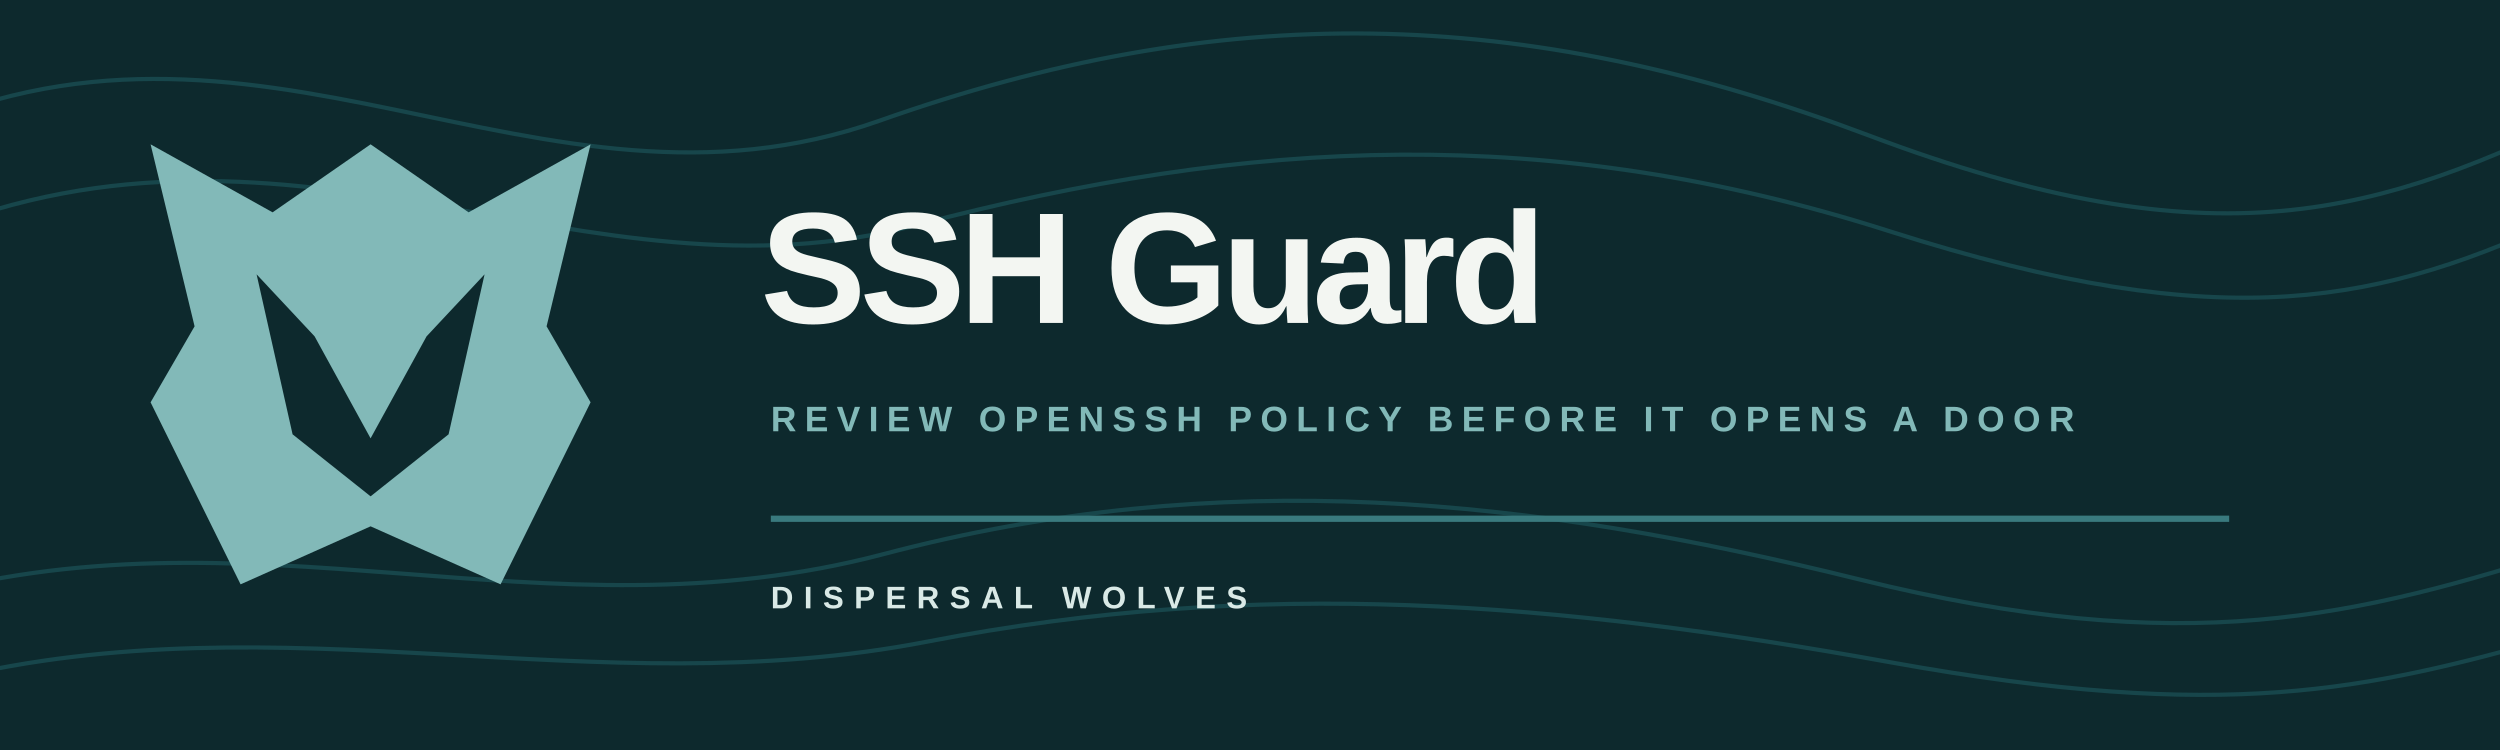
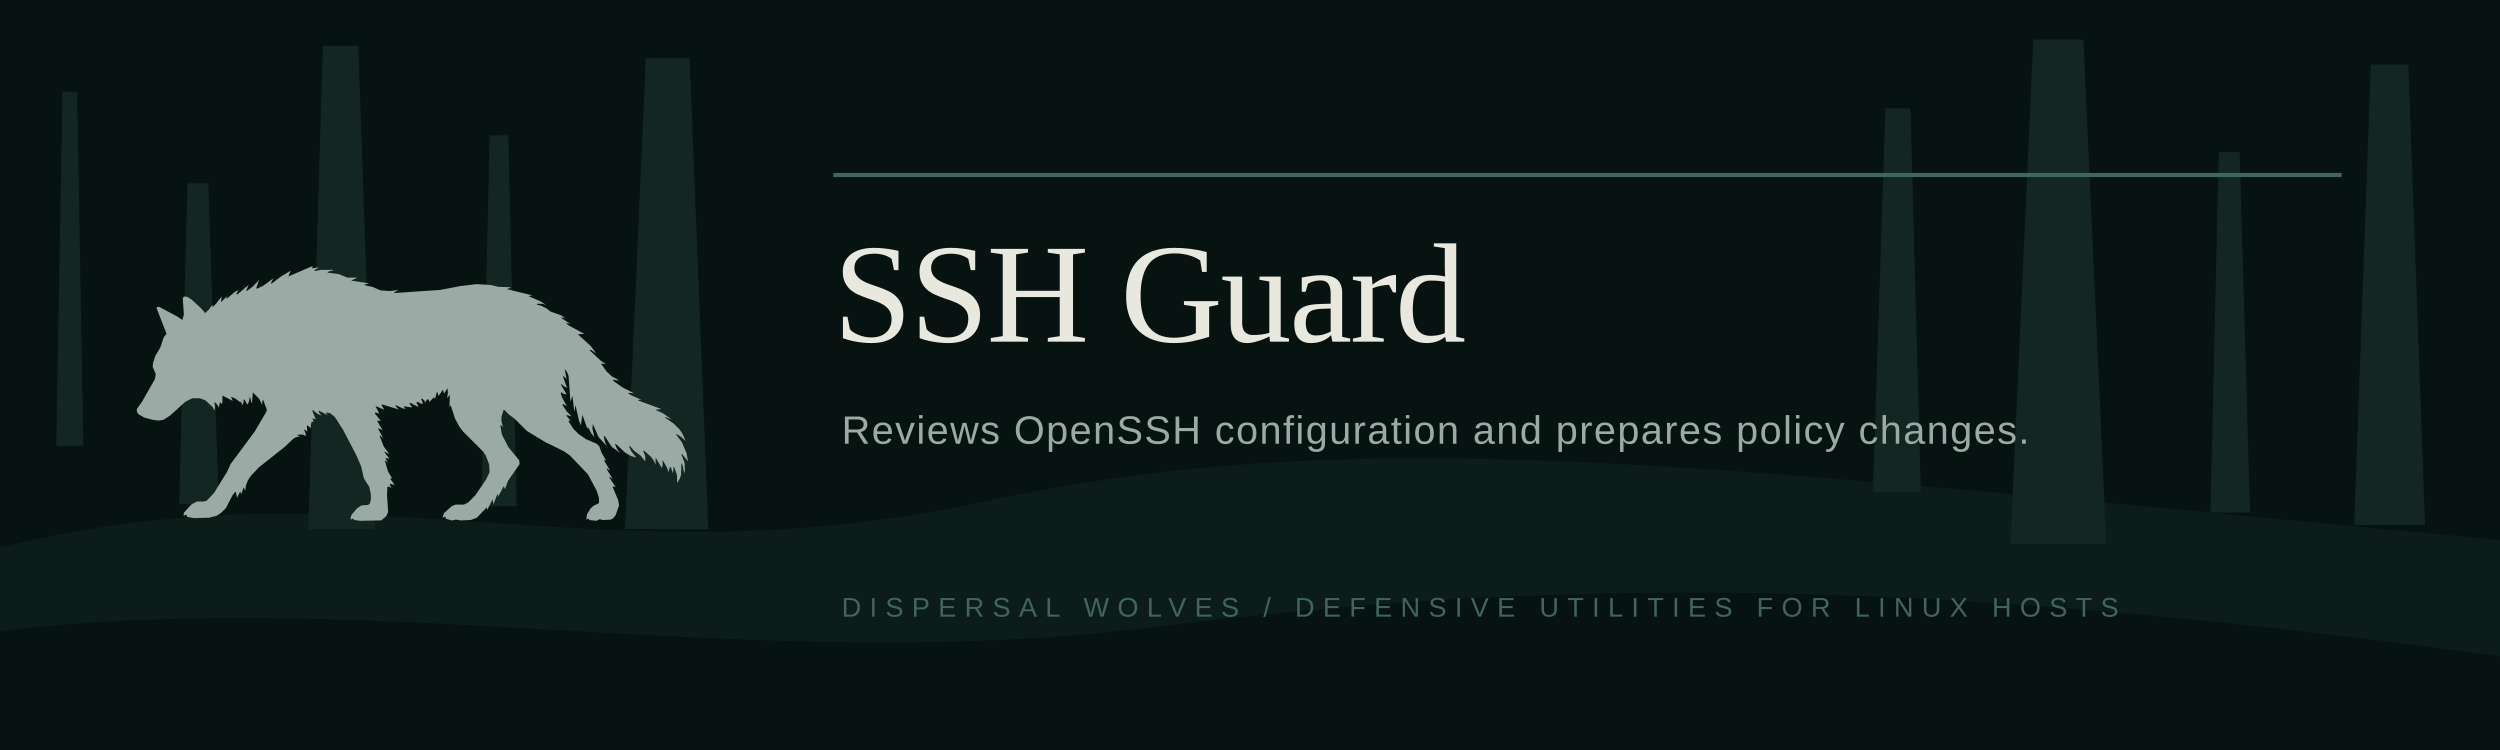
<svg xmlns="http://www.w3.org/2000/svg" viewBox="0 0 1200 360" role="img" aria-labelledby="title desc">
-   <rect width="1200" height="360" fill="#0D292D" />
-   <g fill="none" stroke="#17464B" stroke-width="2">
-     <path d="M-50 66c173-83 308 50 472-8s308-56 475 7 245 38 349-13" />
-     <path d="M-35 112c178-72 315 38 475-4s304-49 467 3 237 34 327-8" />
-     <path d="M-45 288c165-48 306 21 469-22s310-27 468 12 239 18 343-15" />
-     <path d="M-25 326c161-39 310 13 470-18s302-19 463 10 228 13 318-12" />
+   <rect width="1200" height="360" fill="#071310" />
+   <g aria-hidden="true" opacity=".56">
+     <path d="M0 262.8C175 219.6 286 280.8 470 241.2S814 223.2 1200 259.2V360H0Z" fill="#10231F" />
+     <path d="M30 44h7l3 170h-13Z" fill="#1D3530" />
+     <path d="M90 88h10l5 154h-19Z" fill="#1D3530" />
+     <path d="M155 22h17l8 232h-32Z" fill="#1D3530" />
+     <path d="M235 65h9l4 178h-17Z" fill="#1D3530" />
+     <path d="M310 28h21l9 226h-40Z" fill="#1D3530" />
+     <path d="M905 52h12l5 184h-23Z" fill="#1D3530" />
+     <path d="M976 19h24l11 242h-46Z" fill="#1D3530" />
+     <path d="M1065 73h10l5 173h-19Z" fill="#1D3530" />
+     <path d="M1138 31h18l8 221h-34Z" fill="#1D3530" />
+     <path d="M0 303C180 281 363 325 554 301S923 277 1200 315V360H0Z" fill="#071310" />
  </g>
-   <g transform="translate(55 52) scale(.96)">
-     <path fill="#82B9B8" fill-rule="evenodd" d="M18 18 79 52l49-34 49 34 61-34-22 91 22 38-45 91-65-29-65 29-45-91 22-38Zm53 65 29 31 28 51 28-51 29-31-18 80-39 31-39-31Z" />
+   <g transform="translate(62 124) scale(.185)" fill="#9CAAA6">
+     <path fill-rule="evenodd" d="M71 129L97 196L90 204L81 231L68 253L62 271L61 282L69 300L67 313L34 371L20 391L20 399L25 405L39 413L61 419L76 421L89 419L106 408L146 372L164 363L183 363L197 368L217 386L221 395L223 386L221 374L222 373L228 379L233 387L235 375L237 374L240 378L242 374L242 356L269 370L264 359L276 364L289 374L290 370L293 381L297 374L297 367L299 366L307 380L311 371L313 359L316 368L316 376L319 371L321 348L337 364L345 380L346 368L348 368L357 392L356 398L326 449L263 534L254 554L220 609L201 629L194 631L176 631L162 638L142 660L141 668L148 665L151 671L169 674L207 673L227 668L239 660L251 648L268 615L275 606L277 607L280 621L288 605L291 612L297 594L301 603L303 589L308 576L316 564L337 542L405 488L426 468L433 464L444 462L437 460L437 458L450 457L458 461L458 455L454 445L457 445L462 450L461 434L464 434L471 441L472 426L474 430L473 424L479 424L475 415L484 418L475 395L477 394L488 403L499 408L492 399L492 395L515 407L511 402L512 400L522 402L534 412L555 445L590 512L602 540L609 571L623 593L627 612L627 627L624 637L619 640L603 641L592 648L578 664L575 671L575 678L581 675L584 679L599 681L654 680L667 669L672 658L669 615L670 593L673 592L680 596L676 587L677 585L689 588L678 573L679 570L683 572L672 554L664 527L665 524L672 532L665 518L675 520L661 501L675 508L661 489L650 462L651 460L659 467L646 442L648 441L658 447L643 421L653 422L637 402L639 400L649 403L639 383L662 393L655 381L656 379L699 392L691 383L692 381L709 389L718 391L712 385L713 384L734 387L727 376L730 375L751 386L745 373L750 373L761 379L761 372L758 366L759 363L766 369L768 376L769 371L775 365L779 370L778 374L791 360L792 364L794 363L799 345L803 357L814 341L817 351L826 337L827 348L825 363L832 354L831 386L834 381L846 417L857 437L867 450L918 501L925 511L934 535L935 555L926 574L898 615L879 634L868 639L847 639L837 643L817 661L813 673L820 670L822 676L837 680L848 678L860 680L886 679L902 673L928 646L929 653L943 625L945 638L955 613L957 613L957 619L972 591L975 599L983 577L1013 534L1012 524L984 490L967 457L963 433L964 432L970 438L966 423L966 411L972 392L985 405L1000 416L1032 448L1080 477L1127 500L1143 511L1190 560L1213 603L1219 622L1219 635L1205 642L1197 649L1188 664L1186 678L1192 675L1194 679L1212 681L1221 677L1229 679L1249 678L1255 675L1262 667L1271 641L1269 628L1254 592L1262 593L1246 569L1247 567L1255 573L1239 547L1240 545L1248 551L1232 524L1234 523L1238 526L1225 503L1220 488L1213 481L1185 469L1166 456L1153 443L1140 423L1141 420L1146 422L1134 408L1137 407L1148 410L1135 397L1124 380L1126 378L1136 384L1123 361L1120 351L1121 347L1126 351L1135 353L1121 329L1122 326L1128 332L1136 336L1126 308L1127 305L1135 314L1130 287L1136 295L1140 305L1145 372L1150 357L1155 398L1158 381L1167 421L1172 433L1176 406L1189 443L1190 437L1199 454L1207 464L1202 442L1203 430L1218 464L1240 488L1235 478L1232 465L1233 460L1252 489L1274 505L1266 495L1261 483L1262 481L1287 504L1302 513L1316 517L1303 501L1297 488L1299 487L1311 500L1327 512L1339 527L1339 513L1334 500L1335 498L1354 515L1362 526L1366 536L1366 517L1382 544L1384 538L1384 523L1396 544L1399 555L1403 542L1405 541L1411 558L1413 539L1421 561L1422 583L1429 571L1432 561L1433 531L1436 537L1440 558L1442 550L1441 530L1433 509L1434 507L1450 527L1446 505L1434 477L1419 457L1421 456L1433 464L1444 474L1435 454L1428 444L1413 429L1390 413L1392 412L1408 418L1385 402L1365 393L1381 391L1321 369L1321 367L1329 367L1302 355L1294 349L1310 350L1282 336L1257 319L1255 315L1272 317L1252 306L1239 294L1224 273L1237 274L1224 266L1194 238L1199 238L1212 247L1197 227L1164 197L1181 196L1140 174L1133 168L1144 170L1120 154L1127 154L1134 157L1121 148L1093 138L1083 130L1069 123L1058 120L1058 118L1073 118L1082 121L1068 112L1036 98L1046 96L980 80L991 75L959 74L937 69L901 67L859 72L807 82L688 90L688 88L699 82L676 85L652 83L631 74L612 70L610 68L623 65L576 58L592 50L566 50L544 41L514 37L518 34L530 31L529 30L498 30L481 33L482 30L493 23L475 26L476 20L413 47L419 32L393 48L369 66L368 64L374 52L348 71L331 79L330 77L337 56L321 73L305 85L304 83L310 69L280 94L278 92L284 82L273 88L253 105L252 102L256 96L238 114L240 99L226 117L216 127L216 120L206 134L197 142L187 130L162 107L151 100L142 99L139 104L142 146L138 160L125 151L78 126L73 126Z" />
  </g>
-   <text x="365" y="155" fill="#F3F6F2" font-family="Arial, Helvetica, sans-serif" font-size="76" font-weight="800" letter-spacing="-3">SSH Guard</text>
-   <text x="370" y="207" fill="#82B9B8" font-family="Arial, Helvetica, sans-serif" font-size="17" font-weight="700" letter-spacing="4">REVIEW OPENSSH POLICY BEFORE IT OPENS A DOOR</text>
-   <path d="M370 249h700" stroke="#397A7E" stroke-width="3" />
-   <text x="370" y="292" fill="#D9E9E6" font-family="Arial, Helvetica, sans-serif" font-size="15" font-weight="700" letter-spacing="5">DISPERSAL WOLVES</text>
+   <path d="M400 84H1124" stroke="#41645D" stroke-width="2" />
+   <text x="400" y="164" fill="#E8E8DF" font-family="Georgia, 'Times New Roman', serif" font-size="68" letter-spacing="-1">SSH Guard</text>
+   <text x="404" y="213" fill="#9CAAA6" font-family="Arial Narrow, Helvetica Neue, Arial, sans-serif" font-size="19" letter-spacing=".7">Reviews OpenSSH configuration and prepares policy changes.</text>
+   <text x="404" y="296" fill="#41645D" font-family="Arial Narrow, Helvetica Neue, Arial, sans-serif" font-size="13" letter-spacing="4">DISPERSAL WOLVES / DEFENSIVE UTILITIES FOR LINUX HOSTS</text>
</svg>
